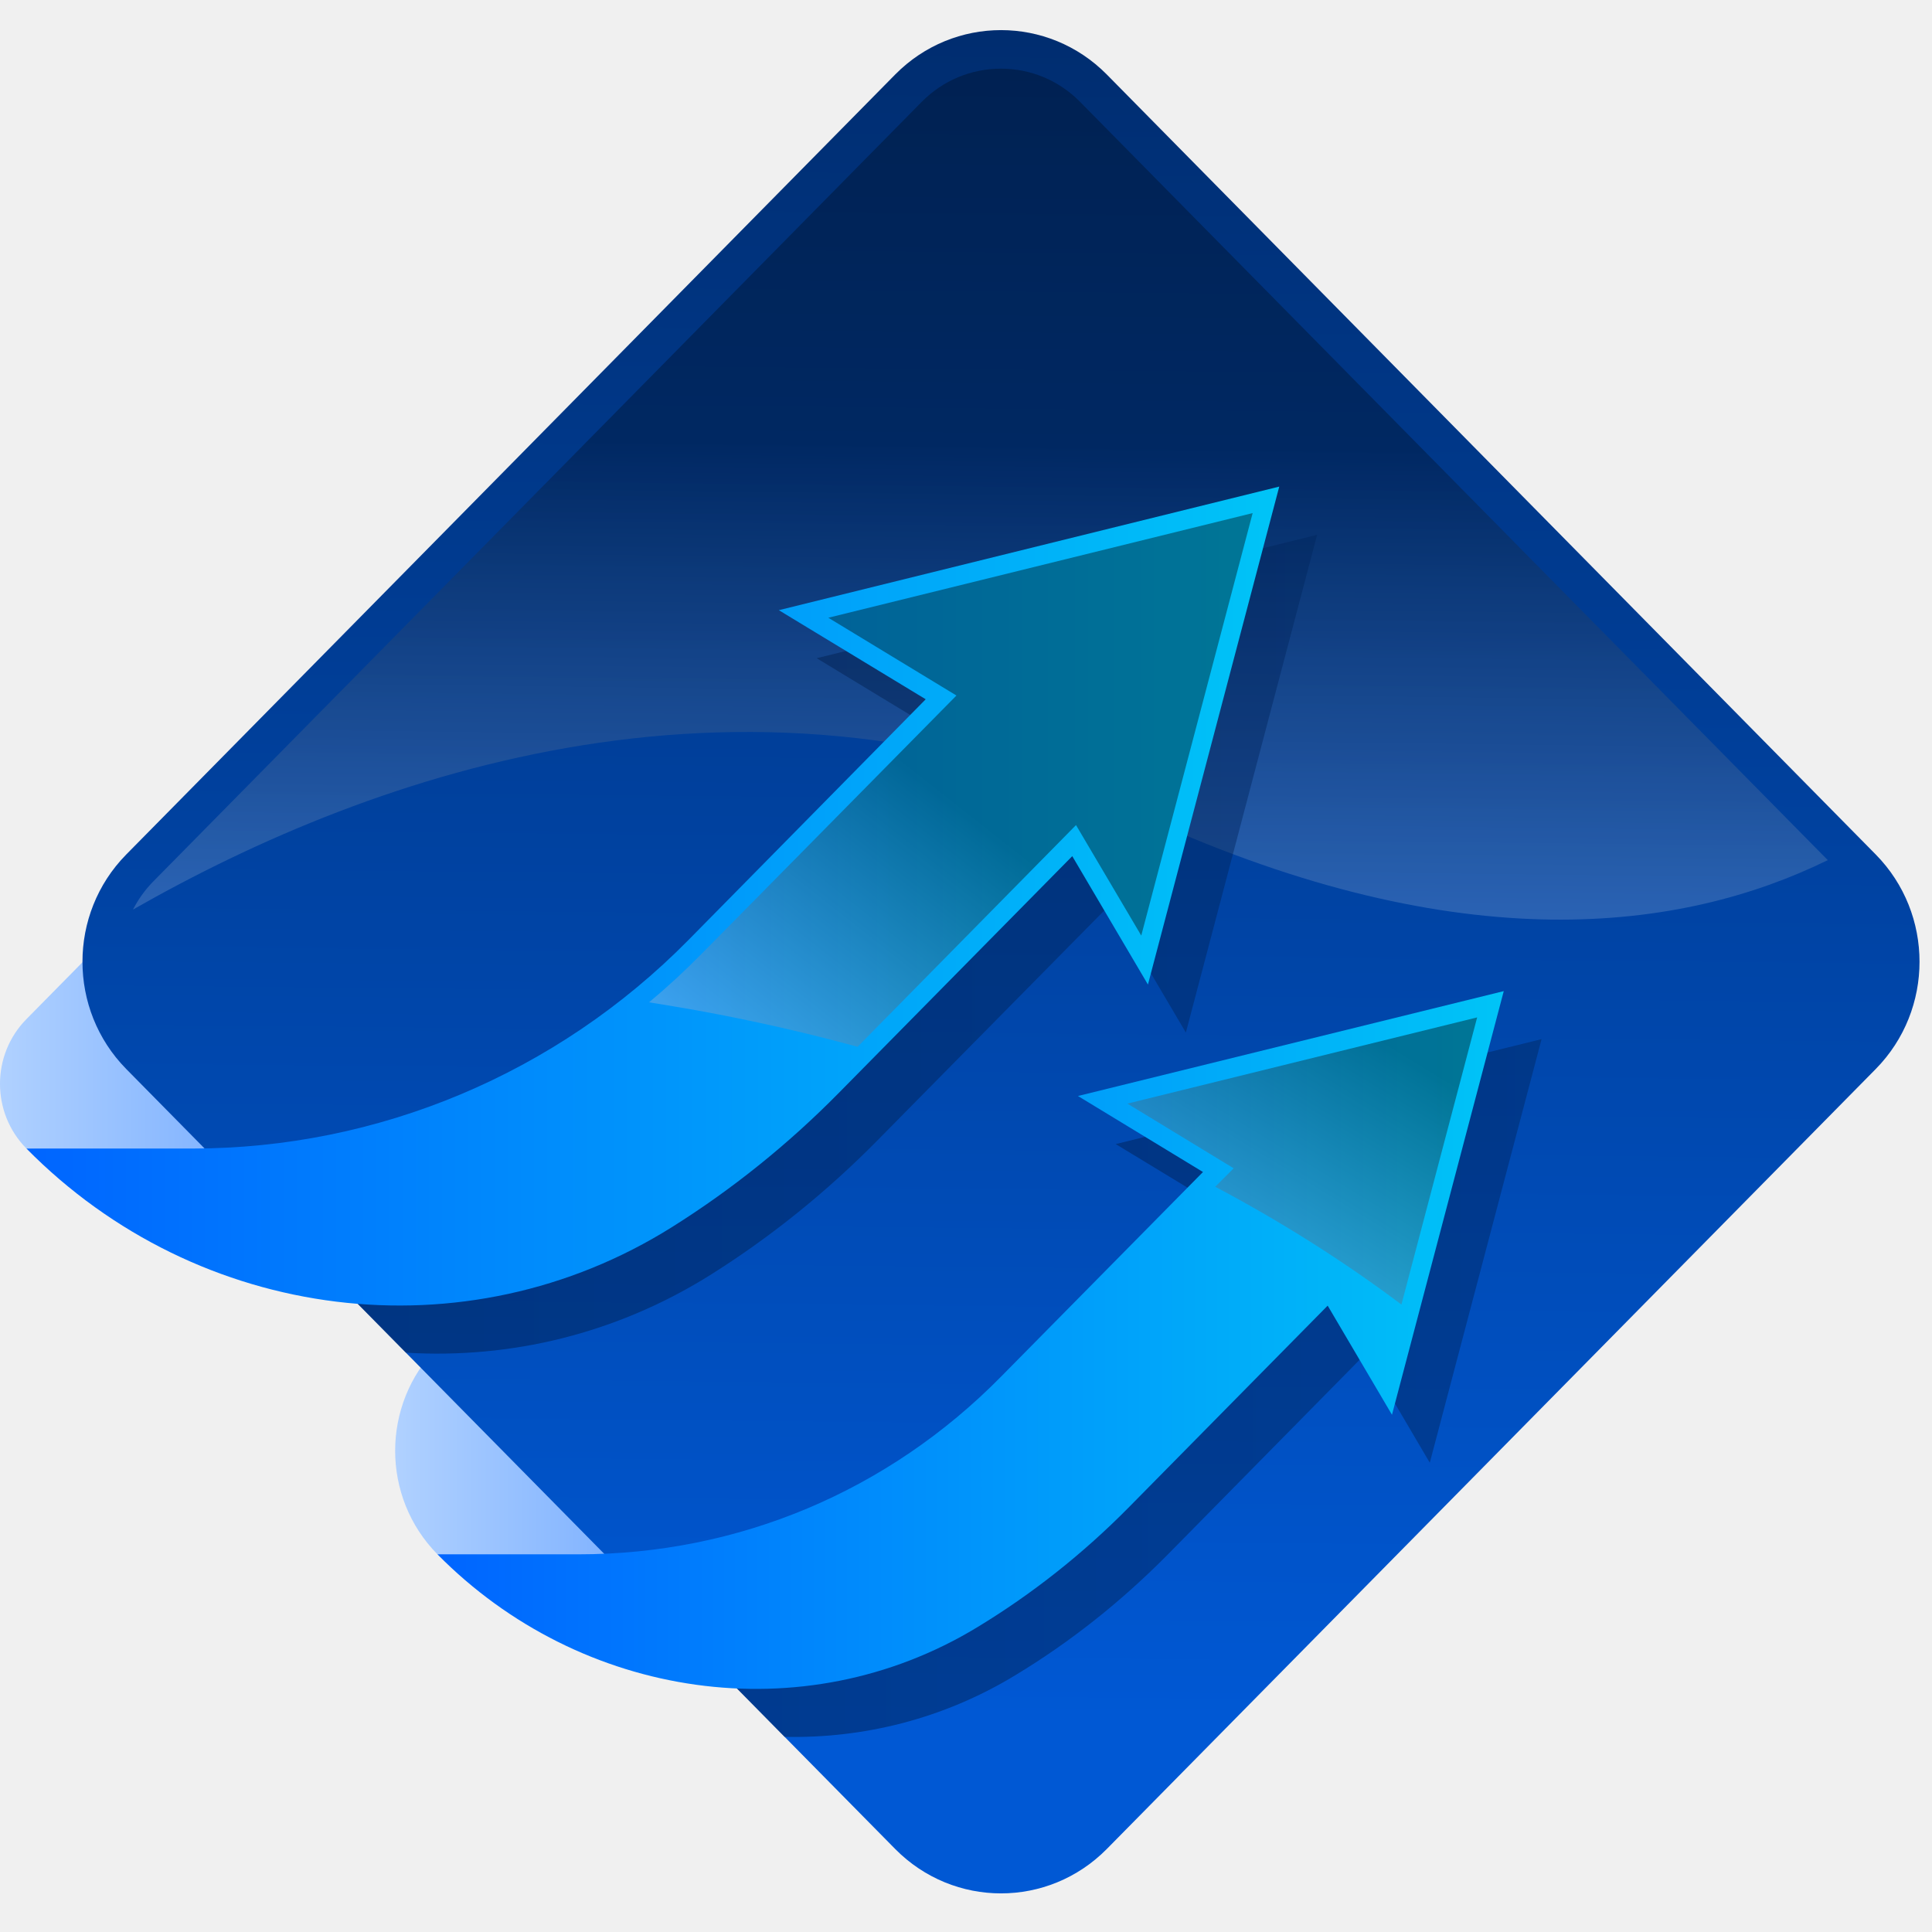
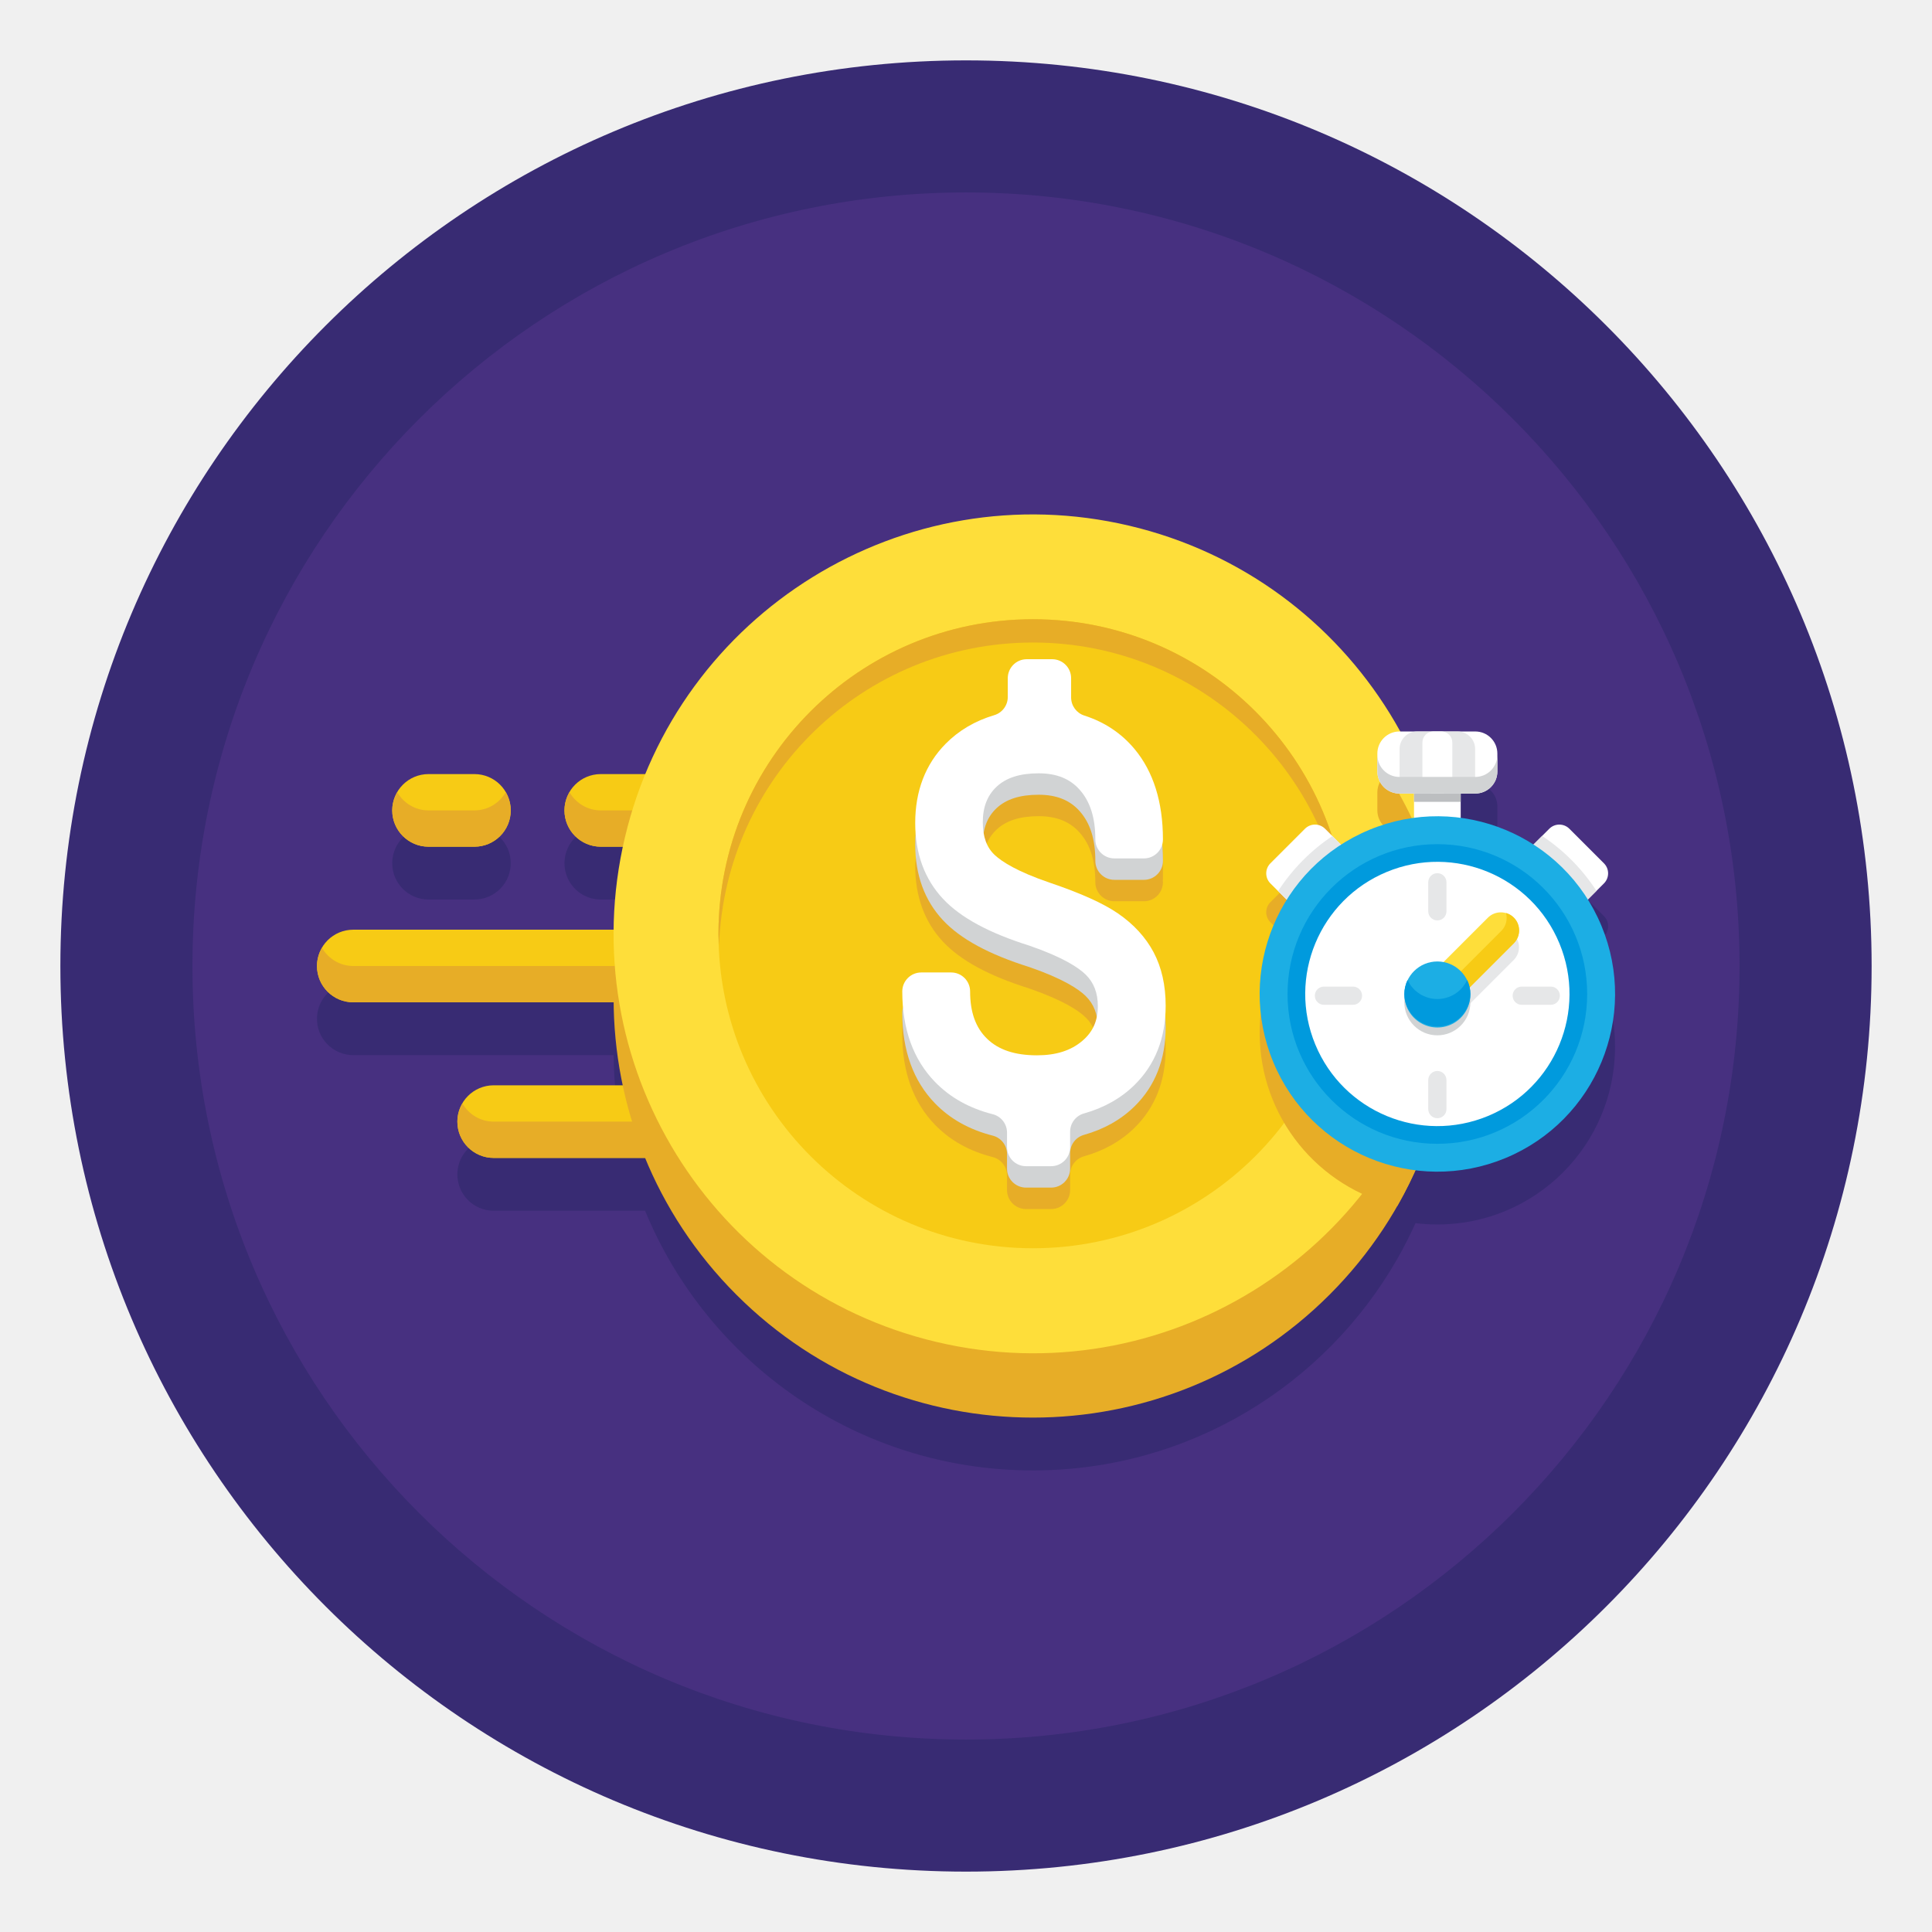
- <svg xmlns="http://www.w3.org/2000/svg" width="35" height="35" viewBox="0 0 35 35" fill="none">
-   <path d="M7.925 28.158C6.903 27.122 6.903 25.443 7.925 24.407L9.749 22.557L15.297 28.349L11.826 29.25L7.925 28.158Z" fill="url(#paint0_linear_3363_47878)" />
-   <path d="M0.479 20.807C-0.16 20.16 -0.16 19.11 0.479 18.462L3.05 15.854L8.357 21.237L0.479 20.807Z" fill="url(#paint1_linear_3363_47878)" />
-   <path d="M33.982 19.365L20.049 33.498C18.99 34.568 17.278 34.568 16.219 33.498L2.286 19.365C1.23 18.291 1.23 16.555 2.286 15.481L16.219 1.348C17.278 0.278 18.99 0.278 20.049 1.348L33.982 15.481C35.038 16.555 35.038 18.291 33.982 19.365Z" fill="url(#paint2_linear_3363_47878)" />
-   <path opacity="0.28" d="M33.112 15.582C30.465 16.879 26.474 17.405 20.798 14.836C13.626 11.593 6.809 13.967 2.409 16.478C2.502 16.297 2.622 16.126 2.773 15.972L16.703 1.84C17.085 1.456 17.594 1.244 18.133 1.244C18.673 1.244 19.182 1.456 19.564 1.843L33.112 15.582Z" fill="url(#paint3_linear_3363_47878)" />
-   <g opacity="0.44">
-     <path d="M27.927 18.825L25.902 26.499L24.74 24.523L21.144 28.173C20.305 29.02 19.381 29.753 18.387 30.352C17.094 31.137 15.647 31.496 14.213 31.465L11.79 29.006C14.447 28.856 16.919 27.741 18.817 25.816L22.481 22.103L20.212 20.726L27.927 18.825Z" fill="url(#paint4_linear_3363_47878)" />
-     <path d="M23.861 9.689L21.483 18.706L20.114 16.384L15.889 20.666C14.964 21.604 13.947 22.42 12.864 23.1C11.165 24.163 9.244 24.621 7.353 24.505L4.558 21.67C7.789 21.569 10.866 20.227 13.159 17.901L17.456 13.539L14.795 11.924L23.861 9.689Z" fill="url(#paint5_linear_3363_47878)" />
-   </g>
-   <path d="M27.242 17.955L25.217 25.63L24.052 23.653L20.456 27.3C19.618 28.15 18.693 28.88 17.701 29.481C14.556 31.388 10.516 30.786 7.925 28.158H10.479C13.371 28.158 16.087 27.017 18.132 24.942L21.793 21.232L19.528 19.855L27.242 17.955Z" fill="url(#paint6_linear_3363_47878)" />
-   <path d="M23.175 8.815L20.796 17.836L19.425 15.51L15.199 19.796C14.275 20.734 13.26 21.548 12.175 22.229C8.437 24.576 3.587 23.96 0.479 20.807H3.48C6.852 20.807 10.086 19.448 12.471 17.03L16.77 12.668L14.109 11.054L23.175 8.815Z" fill="url(#paint7_linear_3363_47878)" />
-   <g opacity="0.5">
-     <path opacity="0.78" d="M26.76 18.431L25.388 23.633C24.367 22.866 23.239 22.148 22.015 21.499L22.349 21.165L20.424 19.993L26.76 18.431Z" fill="url(#paint8_linear_3363_47878)" />
-     <path opacity="0.78" d="M22.693 9.295L20.675 16.949L19.493 14.947L15.536 18.964C14.594 18.706 13.625 18.486 12.631 18.305C12.339 18.253 12.046 18.204 11.758 18.158C12.088 17.883 12.408 17.587 12.714 17.276L17.327 12.6L15.006 11.191L22.693 9.295Z" fill="url(#paint9_linear_3363_47878)" />
-   </g>
-   <defs>
-     <linearGradient id="paint0_linear_3363_47878" x1="7.159" y1="25.903" x2="15.297" y2="25.903" gradientUnits="userSpaceOnUse">
-       <stop stop-color="#B0D1FF" />
-       <stop offset="1" stop-color="#4F93FF" />
-     </linearGradient>
-     <linearGradient id="paint1_linear_3363_47878" x1="-0" y1="18.545" x2="8.357" y2="18.545" gradientUnits="userSpaceOnUse">
-       <stop stop-color="#B0D1FF" />
-       <stop offset="1" stop-color="#4F93FF" />
-     </linearGradient>
-     <linearGradient id="paint2_linear_3363_47878" x1="18.006" y1="31.096" x2="18.36" y2="-5.689" gradientUnits="userSpaceOnUse">
-       <stop stop-color="#0058D4" />
-       <stop offset="1" stop-color="#00245B" />
-     </linearGradient>
-     <linearGradient id="paint3_linear_3363_47878" x1="17.854" y1="8.043" x2="17.736" y2="17.864" gradientUnits="userSpaceOnUse">
-       <stop />
-       <stop offset="1" stop-color="#B0D1FF" />
-     </linearGradient>
-     <linearGradient id="paint4_linear_3363_47878" x1="11.79" y1="25.146" x2="27.927" y2="25.146" gradientUnits="userSpaceOnUse">
-       <stop stop-color="#001334" />
-       <stop offset="1" stop-color="#00245B" />
-     </linearGradient>
-     <linearGradient id="paint5_linear_3363_47878" x1="4.558" y1="17.106" x2="23.861" y2="17.106" gradientUnits="userSpaceOnUse">
-       <stop stop-color="#001334" />
-       <stop offset="1" stop-color="#00245B" />
-     </linearGradient>
-     <linearGradient id="paint6_linear_3363_47878" x1="7.925" y1="24.275" x2="27.242" y2="24.275" gradientUnits="userSpaceOnUse">
-       <stop stop-color="#0065FF" />
-       <stop offset="1" stop-color="#00C4F7" />
-     </linearGradient>
-     <linearGradient id="paint7_linear_3363_47878" x1="0.479" y1="16.233" x2="23.175" y2="16.233" gradientUnits="userSpaceOnUse">
-       <stop stop-color="#0065FF" />
-       <stop offset="1" stop-color="#00C4F7" />
-     </linearGradient>
-     <linearGradient id="paint8_linear_3363_47878" x1="24.758" y1="18.693" x2="20.955" y2="24.921" gradientUnits="userSpaceOnUse">
-       <stop />
-       <stop offset="1" stop-color="#B0D1FF" />
-     </linearGradient>
-     <linearGradient id="paint9_linear_3363_47878" x1="17.413" y1="14.629" x2="12.923" y2="20.32" gradientUnits="userSpaceOnUse">
-       <stop />
-       <stop offset="1" stop-color="#B0D1FF" />
-     </linearGradient>
-   </defs>
+ <svg xmlns="http://www.w3.org/2000/svg" version="1.1" id="Layer_1" x="0" y="0" viewBox="0 0 256 256" style="enable-background:new 0 0 256 256" xml:space="preserve">
+   <style>.st0{fill:#382b73}.st2{fill:#f7cb15}.st3{fill:#e7ad27}.st4{fill:#fede3a}.st5{fill:#d1d3d4}.st6{fill:#fff}.st7{fill:#e6e7e8}.st8{fill:#1caee4}.st9{fill:#009add}</style>
+   <switch>
+     <g>
+       <circle class="st0" cx="128" cy="128" r="120" />
+       <circle cx="128" cy="128" r="102.5" style="fill:#473080" />
+       <path class="st0" d="M51.972 114.381a4.811 4.811 0 0 0 4.811 4.811h6.083a4.811 4.811 0 0 0 4.808-4.966l-.001-.021a4.81 4.81 0 0 0-4.807-4.635h-6.083a4.812 4.812 0 0 0-4.808 4.635l-.001.021a7.908 7.908 0 0 0-.002.155z" />
+       <path class="st0" d="m210.398 126.189 1.143-1.143.989-.989a1.883 1.883 0 0 0 0-2.664l-4.579-4.579a1.883 1.883 0 0 0-2.664 0l-.95.95-.732.732-.41.41a23.406 23.406 0 0 0-9.642-3.538v-3.22h1.933a2.922 2.922 0 0 0 2.425-1.289l.076-.119a2.917 2.917 0 0 0 .424-1.516v-2.376a2.924 2.924 0 0 0-2.924-2.924h-9.926c-9.46-17.148-27.716-28.763-48.686-28.763-23.197 0-43.074 14.215-51.396 34.409h-5.872a4.81 4.81 0 0 0-4.807 4.631l-.001.028-.002.14v.012a4.785 4.785 0 0 0 .822 2.69 4.806 4.806 0 0 0 3.989 2.121h2.901a55.774 55.774 0 0 0-1.196 10.997H46.811a4.812 4.812 0 0 0-4.808 4.635l-.001.021a4.811 4.811 0 0 0 4.809 4.966H81.31a55.782 55.782 0 0 0 1.196 10.997H65.414a4.811 4.811 0 0 0-4.808 4.643v.007a4.811 4.811 0 0 0 4.808 4.972h20.063c8.322 20.194 28.199 34.409 51.396 34.409 20.673 0 38.708-11.289 48.279-28.039a55.33 55.33 0 0 0 2.408-4.726 23.7 23.7 0 0 0 2.898.177c13.002 0 23.543-10.541 23.543-23.543a23.437 23.437 0 0 0-3.603-12.519z" />
+       <g>
+         <path class="st2" d="M106.666 153.43H65.414a4.811 4.811 0 0 1 0-9.622h41.252a4.811 4.811 0 0 1 0 9.622z" />
+         <path class="st3" d="M106.666 148.619H65.414c-1.776 0-3.311-.973-4.144-2.406a4.765 4.765 0 0 0-.667 2.406 4.811 4.811 0 0 0 4.811 4.811h41.252a4.811 4.811 0 0 0 4.811-4.811c0-.881-.254-1.695-.667-2.406-.833 1.433-2.368 2.406-4.144 2.406z" />
+         <path class="st2" d="M106.666 132.811H46.811a4.811 4.811 0 0 1 0-9.622h59.855a4.811 4.811 0 0 1 0 9.622z" />
+         <path class="st3" d="M106.666 128H46.811c-1.776 0-3.31-.974-4.144-2.406A4.765 4.765 0 0 0 42 128a4.811 4.811 0 0 0 4.811 4.811h59.855a4.811 4.811 0 0 0 4.811-4.811c0-.881-.254-1.696-.667-2.406-.833 1.432-2.368 2.406-4.144 2.406z" />
+         <path class="st2" d="M62.866 112.192h-6.083a4.811 4.811 0 0 1 0-9.622h6.083a4.811 4.811 0 0 1 0 9.622z" />
+         <path class="st3" d="M62.866 107.381h-6.083c-1.776 0-3.31-.973-4.144-2.405a4.765 4.765 0 0 0-.667 2.405 4.811 4.811 0 0 0 4.811 4.811h6.083a4.811 4.811 0 0 0 4.811-4.811c0-.881-.254-1.695-.667-2.405-.833 1.431-2.367 2.405-4.144 2.405z" />
+         <path class="st2" d="M106.666 112.192H79.605a4.811 4.811 0 0 1 0-9.622h27.062a4.811 4.811 0 0 1 4.811 4.811 4.813 4.813 0 0 1-4.812 4.811z" />
+         <path class="st3" d="M106.666 107.381H79.605c-1.776 0-3.31-.973-4.144-2.405a4.765 4.765 0 0 0-.667 2.405 4.811 4.811 0 0 0 4.811 4.811h27.062a4.811 4.811 0 0 0 4.811-4.811c0-.881-.254-1.695-.667-2.405-.834 1.431-2.369 2.405-4.145 2.405z" />
+         <circle transform="rotate(-45.001 136.872 132.276)" class="st3" cx="136.873" cy="132.274" r="55.565" />
+         <ellipse transform="rotate(-76.714 136.886 123.73)" class="st4" cx="136.873" cy="123.726" rx="55.566" ry="55.565" />
+         <circle class="st2" cx="136.873" cy="123.726" r="41.674" />
+         <path class="st3" d="M136.873 85.138c22.495 0 40.777 17.836 41.596 40.131.019-.516.078-1.022.078-1.543 0-23.016-18.658-41.674-41.674-41.674s-41.674 18.658-41.674 41.674c0 .521.059 1.027.078 1.543.818-22.295 19.101-40.131 41.596-40.131z" />
+         <path class="st3" d="M154.456 136.09c0-2.69-.536-5.066-1.595-7.064-1.057-1.993-2.646-3.725-4.724-5.15-1.957-1.341-4.908-2.672-9.02-4.068-4.364-1.482-6.374-2.807-7.292-3.659-.673-.622-1.126-1.413-1.373-2.388a2.246 2.246 0 0 1 0-1.09c.276-1.093.806-2 1.599-2.745 1.275-1.197 3.101-1.778 5.581-1.778 2.363 0 4.145.719 5.447 2.197 1.386 1.572 2.059 3.718 2.059 6.561a2.515 2.515 0 0 0 2.516 2.516h3.923a2.516 2.516 0 0 0 2.516-2.516c0-.114-.02-.212-.022-.324h.022v-2.516c0-4.957-1.267-8.989-3.766-11.984-1.739-2.083-3.962-3.562-6.636-4.423a2.518 2.518 0 0 1-1.763-2.391v-2.564a2.516 2.516 0 0 0-2.516-2.516h-3.363a2.516 2.516 0 0 0-2.516 2.516v2.5a2.512 2.512 0 0 1-1.802 2.402c-2.539.757-4.696 2.027-6.441 3.799-2.668 2.707-4.021 6.236-4.021 10.487 0 .505.077.967.115 1.45-.035.465-.115.906-.115 1.39 0 4.049 1.237 7.427 3.676 10.041 2.324 2.49 6.098 4.531 11.468 6.216 4.518 1.564 6.538 2.943 7.437 3.822a5.05 5.05 0 0 1 1.217 1.87 2.57 2.57 0 0 1-.004 1.81c-.333.866-.878 1.613-1.658 2.275-1.512 1.284-3.476 1.908-6.004 1.908-2.928 0-5.094-.722-6.62-2.206-1.505-1.464-2.238-3.511-2.238-6.257a2.516 2.516 0 0 0-2.516-2.516h-3.956a2.515 2.515 0 0 0-2.516 2.516c0 .114.023.212.025.324h-.025v2.516c0 4.986 1.459 9.02 4.336 11.988 1.998 2.061 4.558 3.492 7.643 4.278a2.511 2.511 0 0 1 1.901 2.43V157.689a2.516 2.516 0 0 0 2.516 2.516h3.33a2.516 2.516 0 0 0 2.516-2.516v-2.061c0-1.125.753-2.108 1.837-2.412 2.65-.744 4.89-2.005 6.69-3.769 2.742-2.689 4.133-6.228 4.133-10.516 0-.607-.036-1.194-.091-1.768.021-.364.09-.699.09-1.073z" />
+         <path class="st5" d="M152.862 129.026c-1.057-1.993-2.646-3.725-4.723-5.15-1.958-1.342-4.909-2.673-9.021-4.068-4.364-1.482-6.374-2.807-7.292-3.659-1.077-.996-1.601-2.417-1.601-4.343 0-2.021.598-3.566 1.827-4.72 1.275-1.197 3.101-1.778 5.581-1.778 2.363 0 4.145.718 5.447 2.197 1.386 1.573 2.059 3.719 2.059 6.562a2.515 2.515 0 0 0 2.516 2.516h3.923a2.516 2.516 0 0 0 2.516-2.516c0-4.957-1.267-8.989-3.766-11.984-1.739-2.083-3.962-3.562-6.636-4.424a2.518 2.518 0 0 1-1.763-2.391v-2.565a2.515 2.515 0 0 0-2.516-2.516h-3.362a2.516 2.516 0 0 0-2.516 2.516v2.5a2.51 2.51 0 0 1-1.802 2.402c-2.539.757-4.696 2.027-6.441 3.799-2.668 2.707-4.021 6.236-4.021 10.487 0 4.049 1.237 7.426 3.676 10.041 2.324 2.49 6.098 4.53 11.468 6.216 4.518 1.564 6.538 2.942 7.436 3.822 1.089 1.066 1.618 2.434 1.618 4.186 0 1.95-.655 3.415-2.062 4.61-1.512 1.283-3.476 1.907-6.004 1.907-2.928 0-5.094-.722-6.62-2.206-1.505-1.465-2.238-3.512-2.238-6.257a2.515 2.515 0 0 0-2.516-2.516h-3.956a2.515 2.515 0 0 0-2.516 2.516c0 4.987 1.459 9.02 4.335 11.988 1.998 2.061 4.558 3.492 7.643 4.278a2.511 2.511 0 0 1 1.901 2.429v1.943a2.515 2.515 0 0 0 2.516 2.516h3.329a2.515 2.515 0 0 0 2.516-2.516v-2.061c0-1.125.753-2.108 1.837-2.412 2.649-.744 4.89-2.005 6.69-3.769 2.742-2.689 4.133-6.228 4.133-10.516-.001-2.69-.537-5.066-1.595-7.064z" />
+         <path class="st6" d="M152.862 126.186c-1.057-1.993-2.646-3.725-4.723-5.15-1.958-1.342-4.909-2.673-9.021-4.068-4.364-1.483-6.374-2.807-7.292-3.659-1.077-.996-1.601-2.417-1.601-4.343 0-2.022.598-3.566 1.827-4.72 1.275-1.197 3.101-1.778 5.581-1.778 2.363 0 4.145.718 5.447 2.197 1.386 1.573 2.059 3.719 2.059 6.562a2.515 2.515 0 0 0 2.516 2.516h3.923a2.515 2.515 0 0 0 2.516-2.516c0-4.957-1.267-8.989-3.766-11.984-1.739-2.082-3.962-3.562-6.636-4.423a2.518 2.518 0 0 1-1.763-2.391v-2.565a2.515 2.515 0 0 0-2.516-2.516h-3.362a2.516 2.516 0 0 0-2.516 2.516v2.5a2.51 2.51 0 0 1-1.802 2.402c-2.539.757-4.696 2.027-6.441 3.799-2.668 2.707-4.021 6.236-4.021 10.487 0 4.049 1.237 7.427 3.676 10.041 2.324 2.49 6.098 4.53 11.468 6.216 4.518 1.564 6.538 2.942 7.436 3.822 1.089 1.066 1.618 2.434 1.618 4.186 0 1.95-.655 3.415-2.062 4.61-1.512 1.284-3.476 1.908-6.004 1.908-2.928 0-5.094-.722-6.62-2.206-1.505-1.464-2.238-3.511-2.238-6.257a2.515 2.515 0 0 0-2.516-2.516h-3.956a2.516 2.516 0 0 0-2.516 2.516c0 4.987 1.459 9.02 4.335 11.988 1.998 2.061 4.558 3.493 7.643 4.278a2.511 2.511 0 0 1 1.901 2.429v1.943a2.515 2.515 0 0 0 2.516 2.516h3.329a2.516 2.516 0 0 0 2.516-2.516v-2.061a2.51 2.51 0 0 1 1.837-2.412c2.649-.744 4.89-2.005 6.69-3.769 2.742-2.689 4.133-6.227 4.133-10.516-.001-2.693-.537-5.069-1.595-7.066z" />
+         <path class="st3" d="M192.438 132.274c0-10.933-3.157-21.127-8.61-29.723a2.92 2.92 0 0 0-1.322 2.446v2.376a2.927 2.927 0 0 0 .229 1.138 2.924 2.924 0 0 0 2.695 1.786h1.932v3.22a23.394 23.394 0 0 0-9.672 3.557l-.386-.386-.756-.757-.97-.97a1.883 1.883 0 0 0-2.664 0l-4.579 4.579a1.884 1.884 0 0 0 0 2.665l1.599 1.599.563.563a23.434 23.434 0 0 0-3.583 12.49c0 11.178 7.79 20.536 18.237 22.942 4.637-8.113 7.287-17.509 7.287-27.525z" />
+         <g>
+           <path class="st6" d="M187.363 104.318h6.188v4.527h-6.188zM177.994 112.228l-7.244 7.244-2.415-2.415a1.883 1.883 0 0 1 0-2.664l4.579-4.579a1.883 1.883 0 0 1 2.664 0l2.416 2.414zM202.871 112.228l7.244 7.244 2.415-2.415a1.883 1.883 0 0 0 0-2.664l-4.579-4.579a1.883 1.883 0 0 0-2.664 0l-2.416 2.414z" />
+           <path class="st7" d="M211.541 118.046a25.263 25.263 0 0 0-7.205-7.283l-1.464 1.465 7.244 7.244 1.425-1.426zM169.355 118.076l1.395 1.396 7.244-7.244-1.445-1.445a25.26 25.26 0 0 0-7.194 7.293z" />
+           <circle transform="rotate(-22.5 190.449 131.704)" class="st8" cx="190.457" cy="131.709" r="23.543" />
+           <circle class="st9" cx="190.457" cy="131.709" r="19.851" />
+           <circle transform="rotate(-22.5 190.449 131.704)" class="st6" cx="190.457" cy="131.709" r="17.506" />
+           <path style="fill:#bcbec0" d="M187.363 104.318h6.188v1.93h-6.188z" />
+           <path class="st6" d="M195.484 105.148h-10.053a2.924 2.924 0 0 1-2.924-2.924v-2.376a2.924 2.924 0 0 1 2.924-2.924h10.053a2.924 2.924 0 0 1 2.924 2.924v2.376a2.924 2.924 0 0 1-2.924 2.924z" />
+           <path class="st7" d="M193.142 105.148h-5.369a2.32 2.32 0 0 1-2.32-2.32v-3.584a2.32 2.32 0 0 1 2.32-2.32h5.369a2.32 2.32 0 0 1 2.32 2.32v3.584a2.32 2.32 0 0 1-2.32 2.32z" />
+           <path class="st6" d="M190.979 105.148h-1.042a1.46 1.46 0 0 1-1.46-1.46v-5.306c0-.806.654-1.46 1.46-1.46h1.042c.806 0 1.46.653 1.46 1.46v5.306a1.461 1.461 0 0 1-1.46 1.46z" />
+           <path class="st5" d="M195.484 102.949h-10.053a2.924 2.924 0 0 1-2.924-2.925v2.2a2.924 2.924 0 0 0 2.924 2.924h10.053a2.924 2.924 0 0 0 2.924-2.924v-2.2a2.925 2.925 0 0 1-2.924 2.925z" />
+           <path class="st7" d="M190.457 121.962c-.667 0-1.207-.54-1.207-1.207v-3.848a1.206 1.206 0 1 1 2.414 0v3.848c0 .667-.54 1.207-1.207 1.207zM190.457 148.171c-.667 0-1.207-.54-1.207-1.207v-3.848a1.206 1.206 0 1 1 2.414 0v3.848c0 .667-.54 1.207-1.207 1.207zM205.486 133.142h-3.849a1.206 1.206 0 1 1 0-2.414h3.849a1.206 1.206 0 1 1 0 2.414zM179.277 133.142h-3.849a1.206 1.206 0 1 1 0-2.414h3.849a1.206 1.206 0 1 1 0 2.414zM190.458 136.323a2.415 2.415 0 0 1-1.707-4.122l8.426-8.426a2.415 2.415 0 0 1 3.415 3.415l-8.426 8.426a2.413 2.413 0 0 1-1.708.707z" />
+           <path class="st4" d="M190.458 134.123a2.415 2.415 0 0 1-1.707-4.122l8.426-8.426a2.415 2.415 0 0 1 3.415 3.415l-8.426 8.426a2.409 2.409 0 0 1-1.708.707z" />
+           <path class="st2" d="M200.591 121.575a2.39 2.39 0 0 0-1.046-.604 2.406 2.406 0 0 1-.604 2.369l-8.426 8.426a2.405 2.405 0 0 1-1.707.707 2.4 2.4 0 0 1-.661-.104c.109.382.303.745.604 1.046.471.472 1.09.707 1.707.707.618 0 1.236-.236 1.708-.707l8.426-8.426a2.415 2.415 0 0 0-.001-3.414z" />
+           <g>
+             <circle class="st5" cx="190.457" cy="132.809" r="4.377" />
+           </g>
+           <g>
+             <path class="st8" d="M194.834 131.709a4.376 4.376 0 1 1-8.751 0 4.376 4.376 0 0 1 8.751 0z" />
+           </g>
+           <g>
+             <path class="st9" d="M190.457 132.376a4.369 4.369 0 0 1-3.951-2.522 4.335 4.335 0 0 0-.426 1.854 4.377 4.377 0 0 0 8.753 0c0-.665-.16-1.289-.426-1.854a4.362 4.362 0 0 1-3.95 2.522z" />
+           </g>
+         </g>
+       </g>
+     </g>
+   </switch>
</svg>
